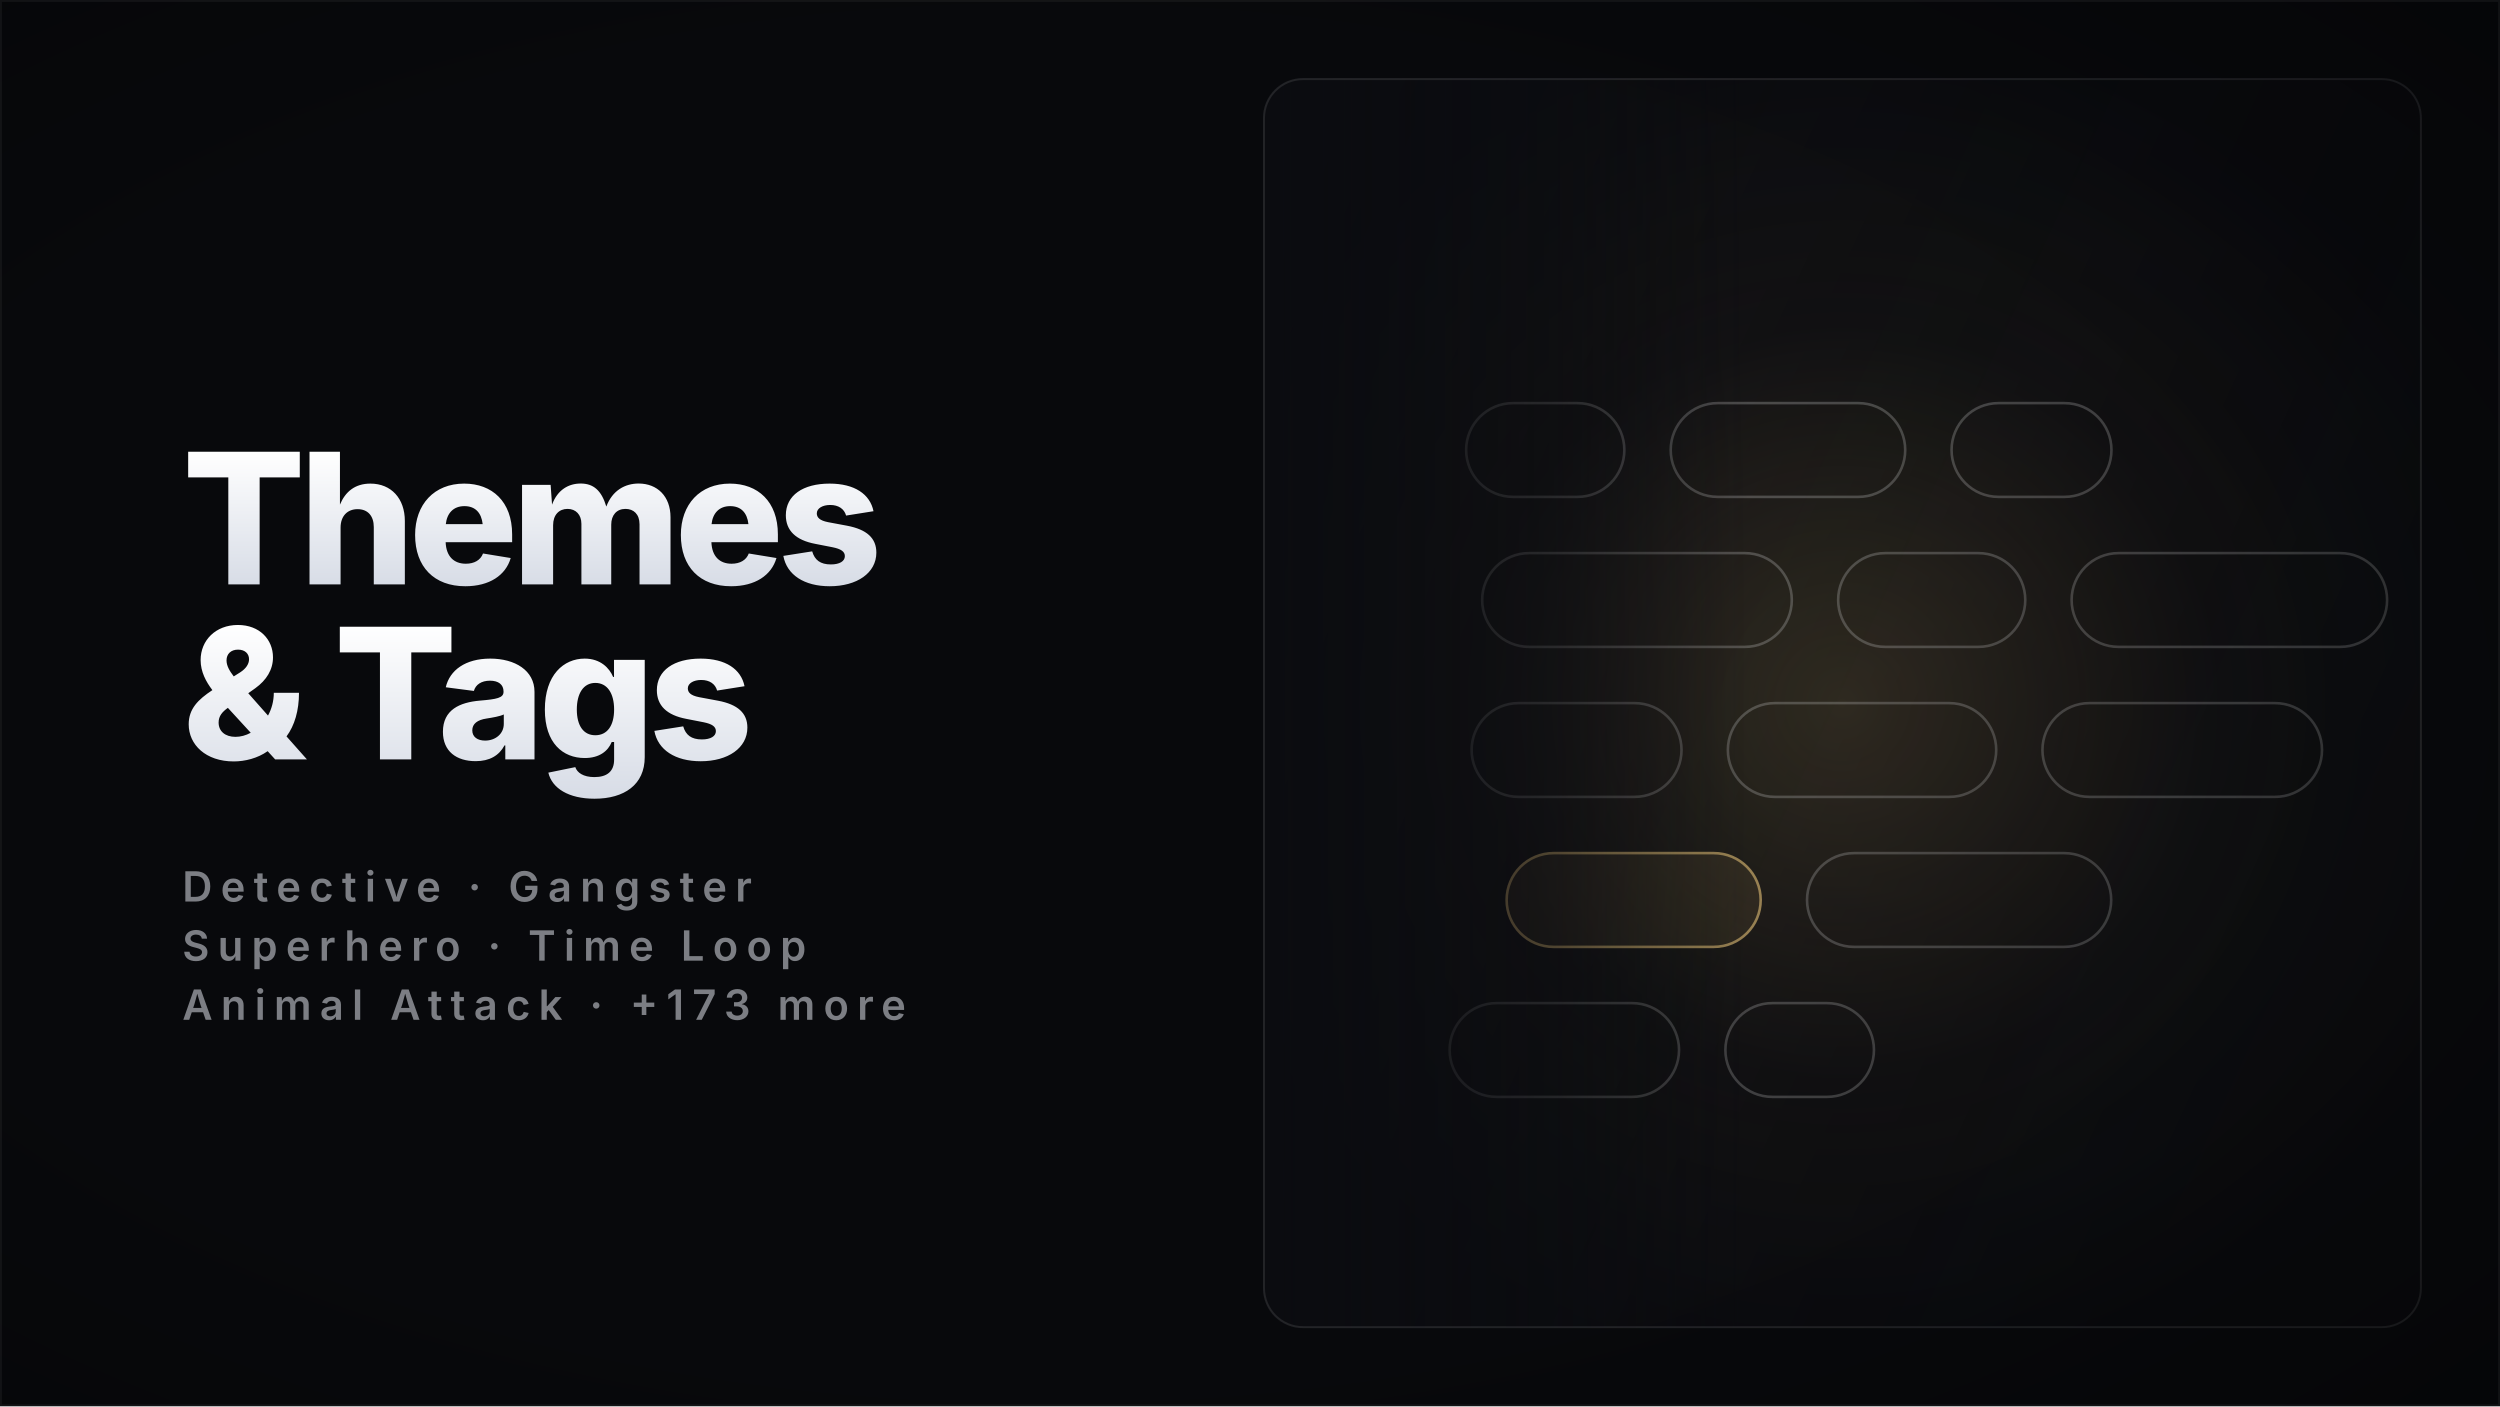
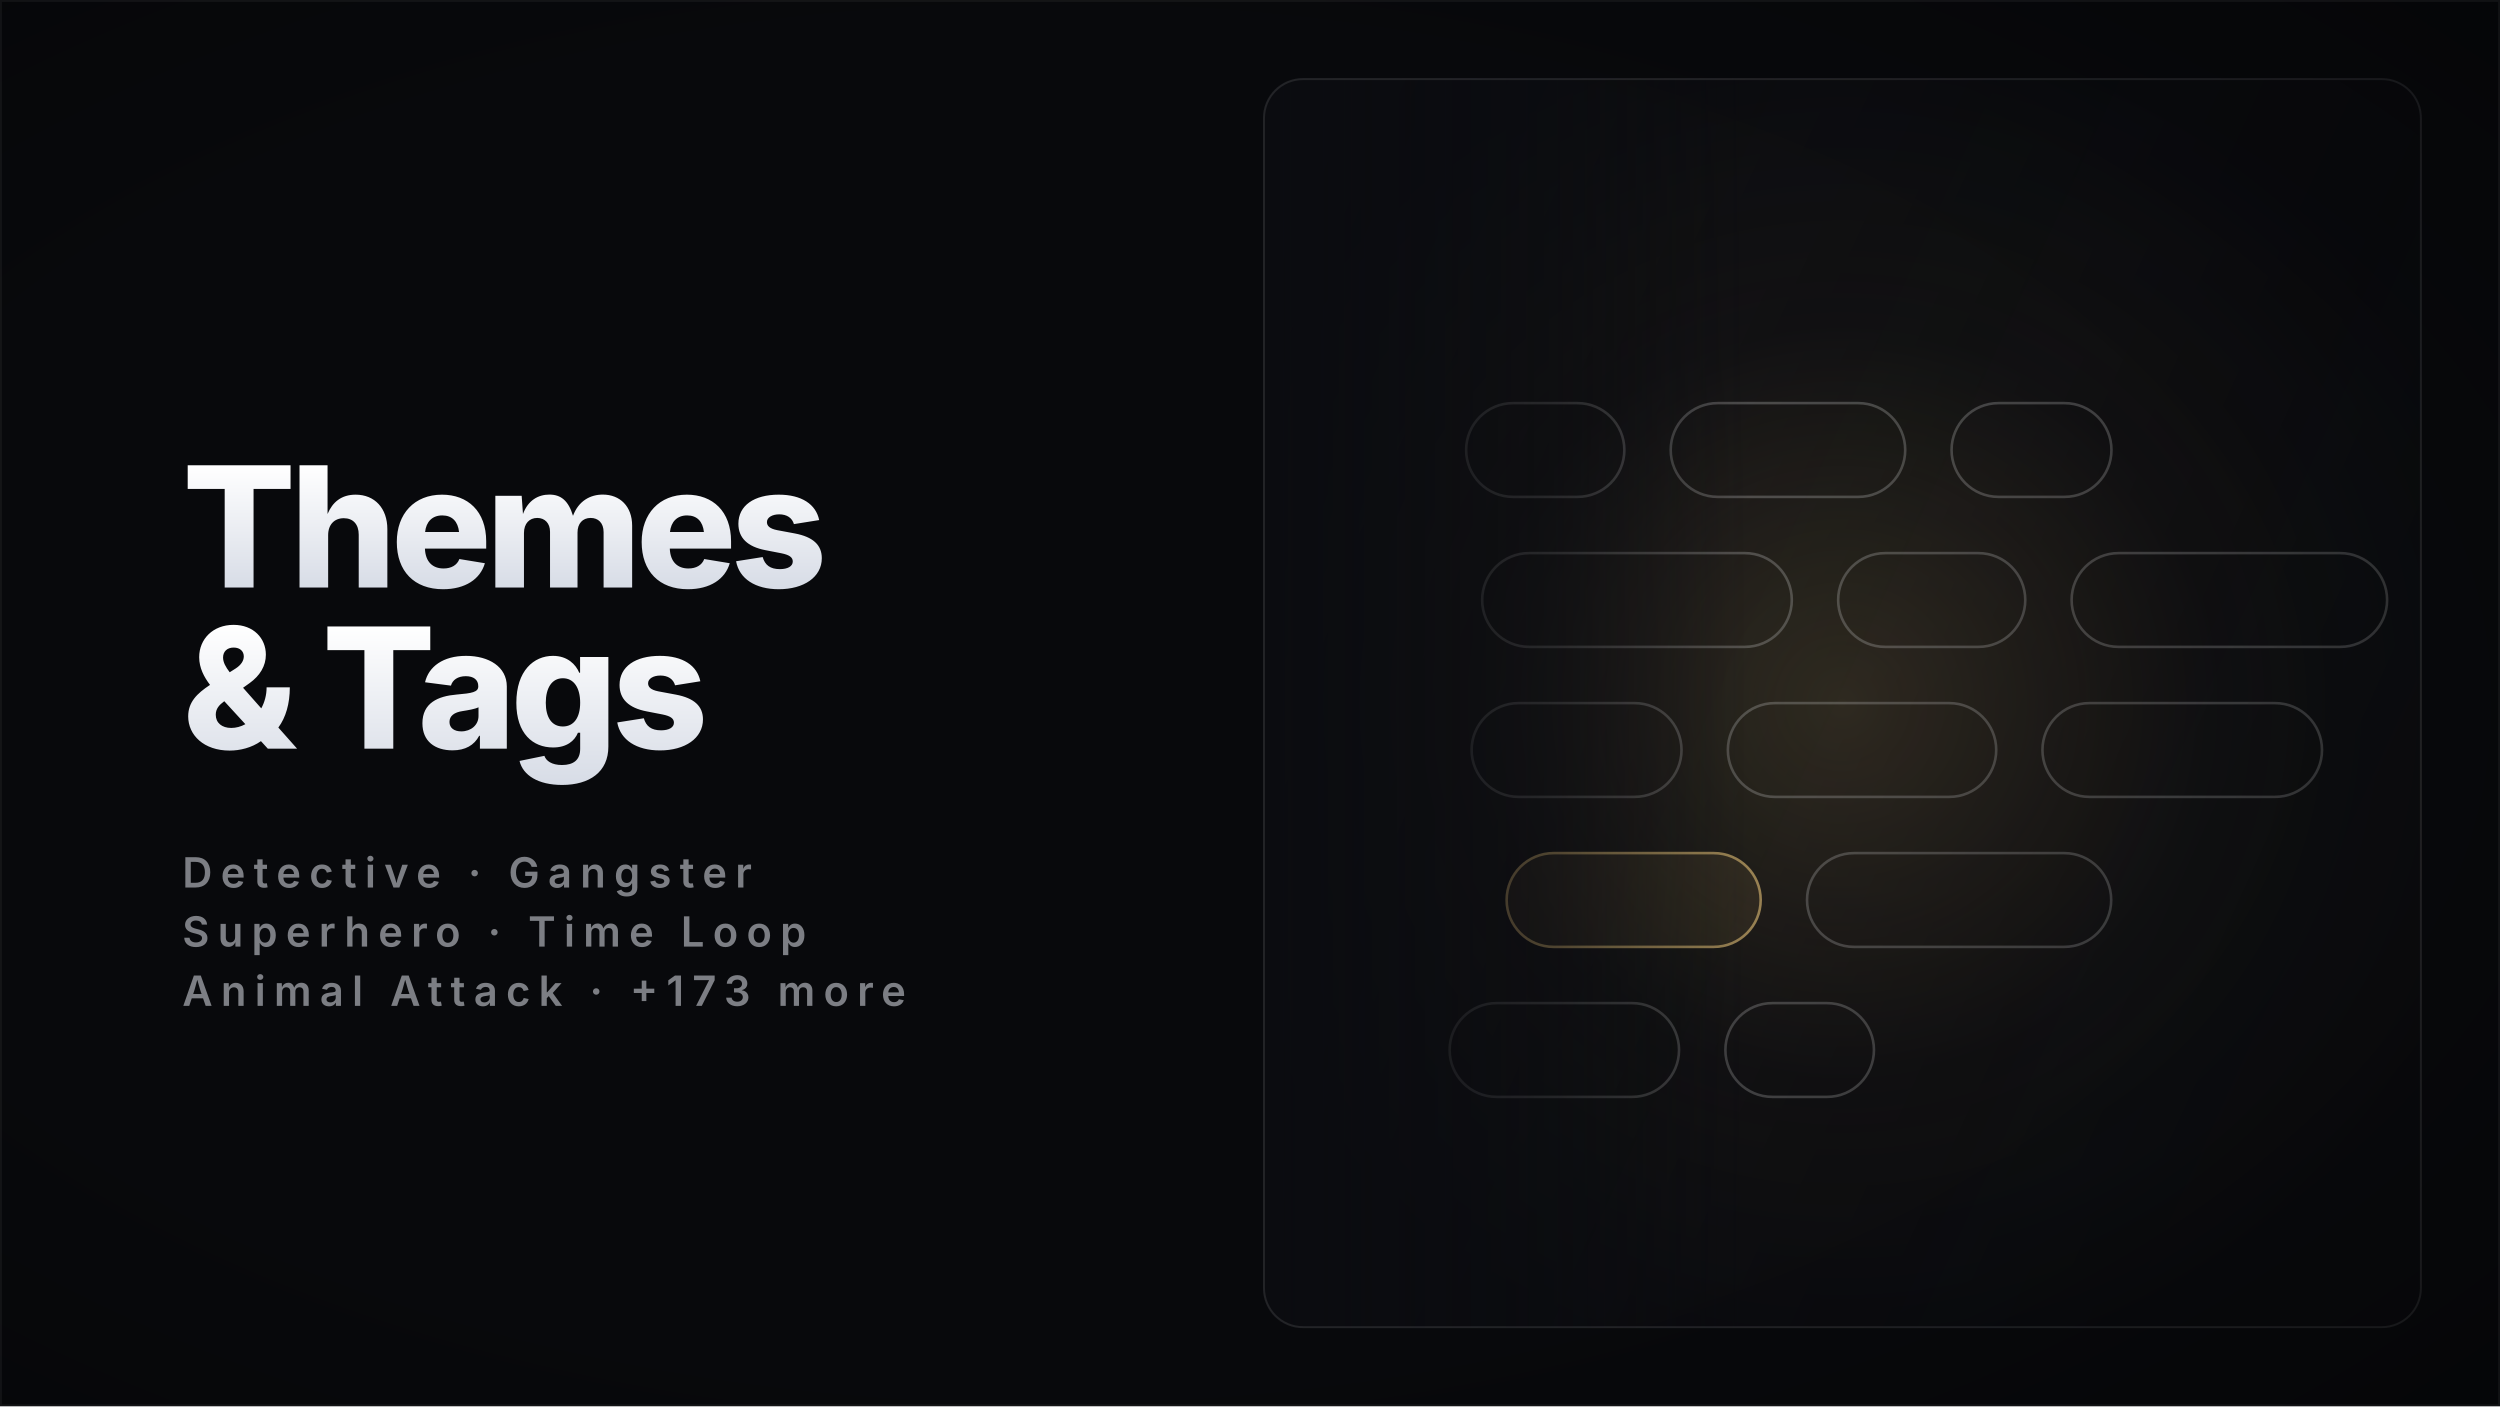
<svg xmlns="http://www.w3.org/2000/svg" width="1920" height="1080" viewBox="0 0 1920 1080" role="img" aria-label="Themes &amp; Tags — movies collection cover" shape-rendering="geometricPrecision" text-rendering="geometricPrecision">
  <defs>
    <linearGradient id="titleFill" x1="0" y1="0" x2="0" y2="1">
      <stop offset="0" stop-color="#FFFFFF" />
      <stop offset="1" stop-color="#D7DCE6" />
    </linearGradient>
    <linearGradient id="feather" x1="0" y1="0" x2="1" y2="0">
      <stop offset="0" stop-color="#0B0C10" stop-opacity="1" />
      <stop offset="0.6" stop-color="#0B0C10" stop-opacity="0.55" />
      <stop offset="1" stop-color="#0B0C10" stop-opacity="0" />
    </linearGradient>
    <linearGradient id="panelShade" x1="0" y1="0" x2="1" y2="0.5">
      <stop offset="0" stop-color="rgba(6,7,10,0)" />
      <stop offset="1" stop-color="rgba(6,7,10,0.42)" />
    </linearGradient>
    <radialGradient id="vignette" cx="0.42" cy="0.5" r="0.85">
      <stop offset="0.55" stop-color="rgba(0,0,0,0)" />
      <stop offset="1" stop-color="rgba(0,0,0,0.45)" />
    </radialGradient>
    <clipPath id="cardClip">
      <rect x="970" y="60" width="890" height="960" rx="30" />
    </clipPath>
    <linearGradient id="ivoryS" x1="0" y1="0" x2="1" y2="1">
      <stop offset="0" stop-color="#FFFFFF" />
      <stop offset="1" stop-color="#9AA2B4" />
    </linearGradient>
    <radialGradient id="glow" cx="0.5" cy="0.5" r="0.5">
      <stop offset="0" stop-color="#C8A96A" stop-opacity="0.26" />
      <stop offset="0.55" stop-color="#C8A96A" stop-opacity="0.05" />
      <stop offset="1" stop-color="#C8A96A" stop-opacity="0" />
    </radialGradient>
    <linearGradient id="beamG" x1="0" y1="0" x2="0" y2="1">
      <stop offset="0" stop-color="#FFFFFF" stop-opacity="0.34" />
      <stop offset="1" stop-color="#FFFFFF" stop-opacity="0" />
    </linearGradient>
    <linearGradient id="barG" x1="0" y1="1" x2="0" y2="0">
      <stop offset="0" stop-color="#3A3F4D" />
      <stop offset="0.6" stop-color="#C9CEDB" />
      <stop offset="1" stop-color="#FFFFFF" />
    </linearGradient>
    <linearGradient id="colG" x1="0" y1="1" x2="0" y2="0">
      <stop offset="0" stop-color="#4A5060" stop-opacity="0.85" />
      <stop offset="1" stop-color="#E8ECF4" />
    </linearGradient>
    <radialGradient id="disc" cx="0.38" cy="0.34" r="0.75">
      <stop offset="0" stop-color="#FFFFFF" stop-opacity="0.9" />
      <stop offset="1" stop-color="#C8A96A" stop-opacity="0.12" />
    </radialGradient>
    <style>
      .glow { animation: glowPulse 11s ease-in-out infinite; }
      @keyframes glowPulse { 0%,100% { opacity: 0.68; } 50% { opacity: 1; } }
      @media (prefers-reduced-motion: reduce) { .glow { animation: none; } }
    </style>
  </defs>
  <rect x="0" y="0" width="1920" height="1080" fill="#08090C" />
  <rect x="970" y="60" width="890" height="960" rx="30" fill="#0B0C10" />
  <g clip-path="url(#cardClip)">
    <g>
      <circle cx="1415" cy="540" r="528" fill="url(#glow)" class="glow" />
      <rect x="1126" y="309.6" width="121.5" height="72" rx="36" fill="none" stroke="rgba(255,255,255,0.28)" stroke-width="2" />
      <rect x="1283.1" y="309.6" width="180.1" height="72" rx="36" fill="none" stroke="rgba(255,255,255,0.28)" stroke-width="2" />
      <rect x="1498.8" y="309.6" width="122.8" height="72" rx="36" fill="none" stroke="rgba(255,255,255,0.28)" stroke-width="2" />
      <rect x="1138.3" y="424.8" width="237.8" height="72" rx="36" fill="none" stroke="rgba(255,255,255,0.28)" stroke-width="2" />
      <rect x="1411.7" y="424.8" width="143.7" height="72" rx="36" fill="none" stroke="rgba(255,255,255,0.28)" stroke-width="2" />
      <rect x="1591" y="424.8" width="242.3" height="72" rx="36" fill="none" stroke="rgba(255,255,255,0.28)" stroke-width="2" />
      <rect x="1130.2" y="540" width="161.2" height="72" rx="36" fill="none" stroke="rgba(255,255,255,0.28)" stroke-width="2" />
      <rect x="1327" y="540" width="206.1" height="72" rx="36" fill="none" stroke="rgba(255,255,255,0.28)" stroke-width="2" />
      <rect x="1568.6" y="540" width="214.7" height="72" rx="36" fill="none" stroke="rgba(255,255,255,0.28)" stroke-width="2" />
      <rect x="1157.1" y="655.2" width="195.1" height="72" rx="36" fill="rgba(200,169,106,0.14)" stroke="#C8A96A" stroke-width="2" />
      <rect x="1387.8" y="655.2" width="233.6" height="72" rx="36" fill="none" stroke="rgba(255,255,255,0.28)" stroke-width="2" />
      <rect x="1113.3" y="770.4" width="176.2" height="72" rx="36" fill="none" stroke="rgba(255,255,255,0.28)" stroke-width="2" />
      <rect x="1325.1" y="770.4" width="114.1" height="72" rx="36" fill="none" stroke="rgba(255,255,255,0.28)" stroke-width="2" />
    </g>
    <rect x="970" y="60" width="890" height="960" fill="url(#panelShade)" />
    <rect x="970" y="60" width="373.8" height="960" fill="url(#feather)" />
  </g>
  <rect x="970.75" y="60.75" width="888.5" height="958.5" rx="30" fill="none" stroke="rgba(255,255,255,0.10)" stroke-width="1.5" />
  <rect x="0" y="0" width="1920" height="1080" fill="url(#vignette)" />
  <g>
-     <text x="140" y="448.8" font-family="Inter" font-size="140" font-weight="800" letter-spacing="-4.90" fill="url(#titleFill)">Themes</text>
-     <text x="140" y="583.2" font-family="Inter" font-size="140" font-weight="800" letter-spacing="-4.90" fill="url(#titleFill)">&amp; Tags</text>
-     <text x="140" y="692.4" font-family="Inter" font-size="32" font-weight="600" letter-spacing="6.40" fill="rgba(231,235,243,0.52)">Detective  ·  Gangster</text>
-     <text x="140" y="737.8" font-family="Inter" font-size="32" font-weight="600" letter-spacing="6.40" fill="rgba(231,235,243,0.52)">Superhero  ·  Time Loop</text>
-     <text x="140" y="783.2" font-family="Inter" font-size="32" font-weight="600" letter-spacing="6.40" fill="rgba(231,235,243,0.52)">Animal Attack  ·  +173 more</text>
+     <text x="140" y="451.2" font-family="Inter" font-size="129" font-weight="800" letter-spacing="-4.52" fill="url(#titleFill)">Themes</text>
+     <text x="140" y="575" font-family="Inter" font-size="129" font-weight="800" letter-spacing="-4.52" fill="url(#titleFill)">&amp; Tags</text>
+     <text x="140" y="681.6" font-family="Inter" font-size="32" font-weight="600" letter-spacing="6.40" fill="rgba(231,235,243,0.52)">Detective  ·  Gangster</text>
+     <text x="140" y="727" font-family="Inter" font-size="32" font-weight="600" letter-spacing="6.40" fill="rgba(231,235,243,0.52)">Superhero  ·  Time Loop</text>
+     <text x="140" y="772.5" font-family="Inter" font-size="32" font-weight="600" letter-spacing="6.40" fill="rgba(231,235,243,0.52)">Animal Attack  ·  +173 more</text>
  </g>
  <rect x="0.75" y="0.75" width="1918.5" height="1078.5" fill="none" stroke="rgba(255,255,255,0.05)" stroke-width="1.5" />
</svg>
